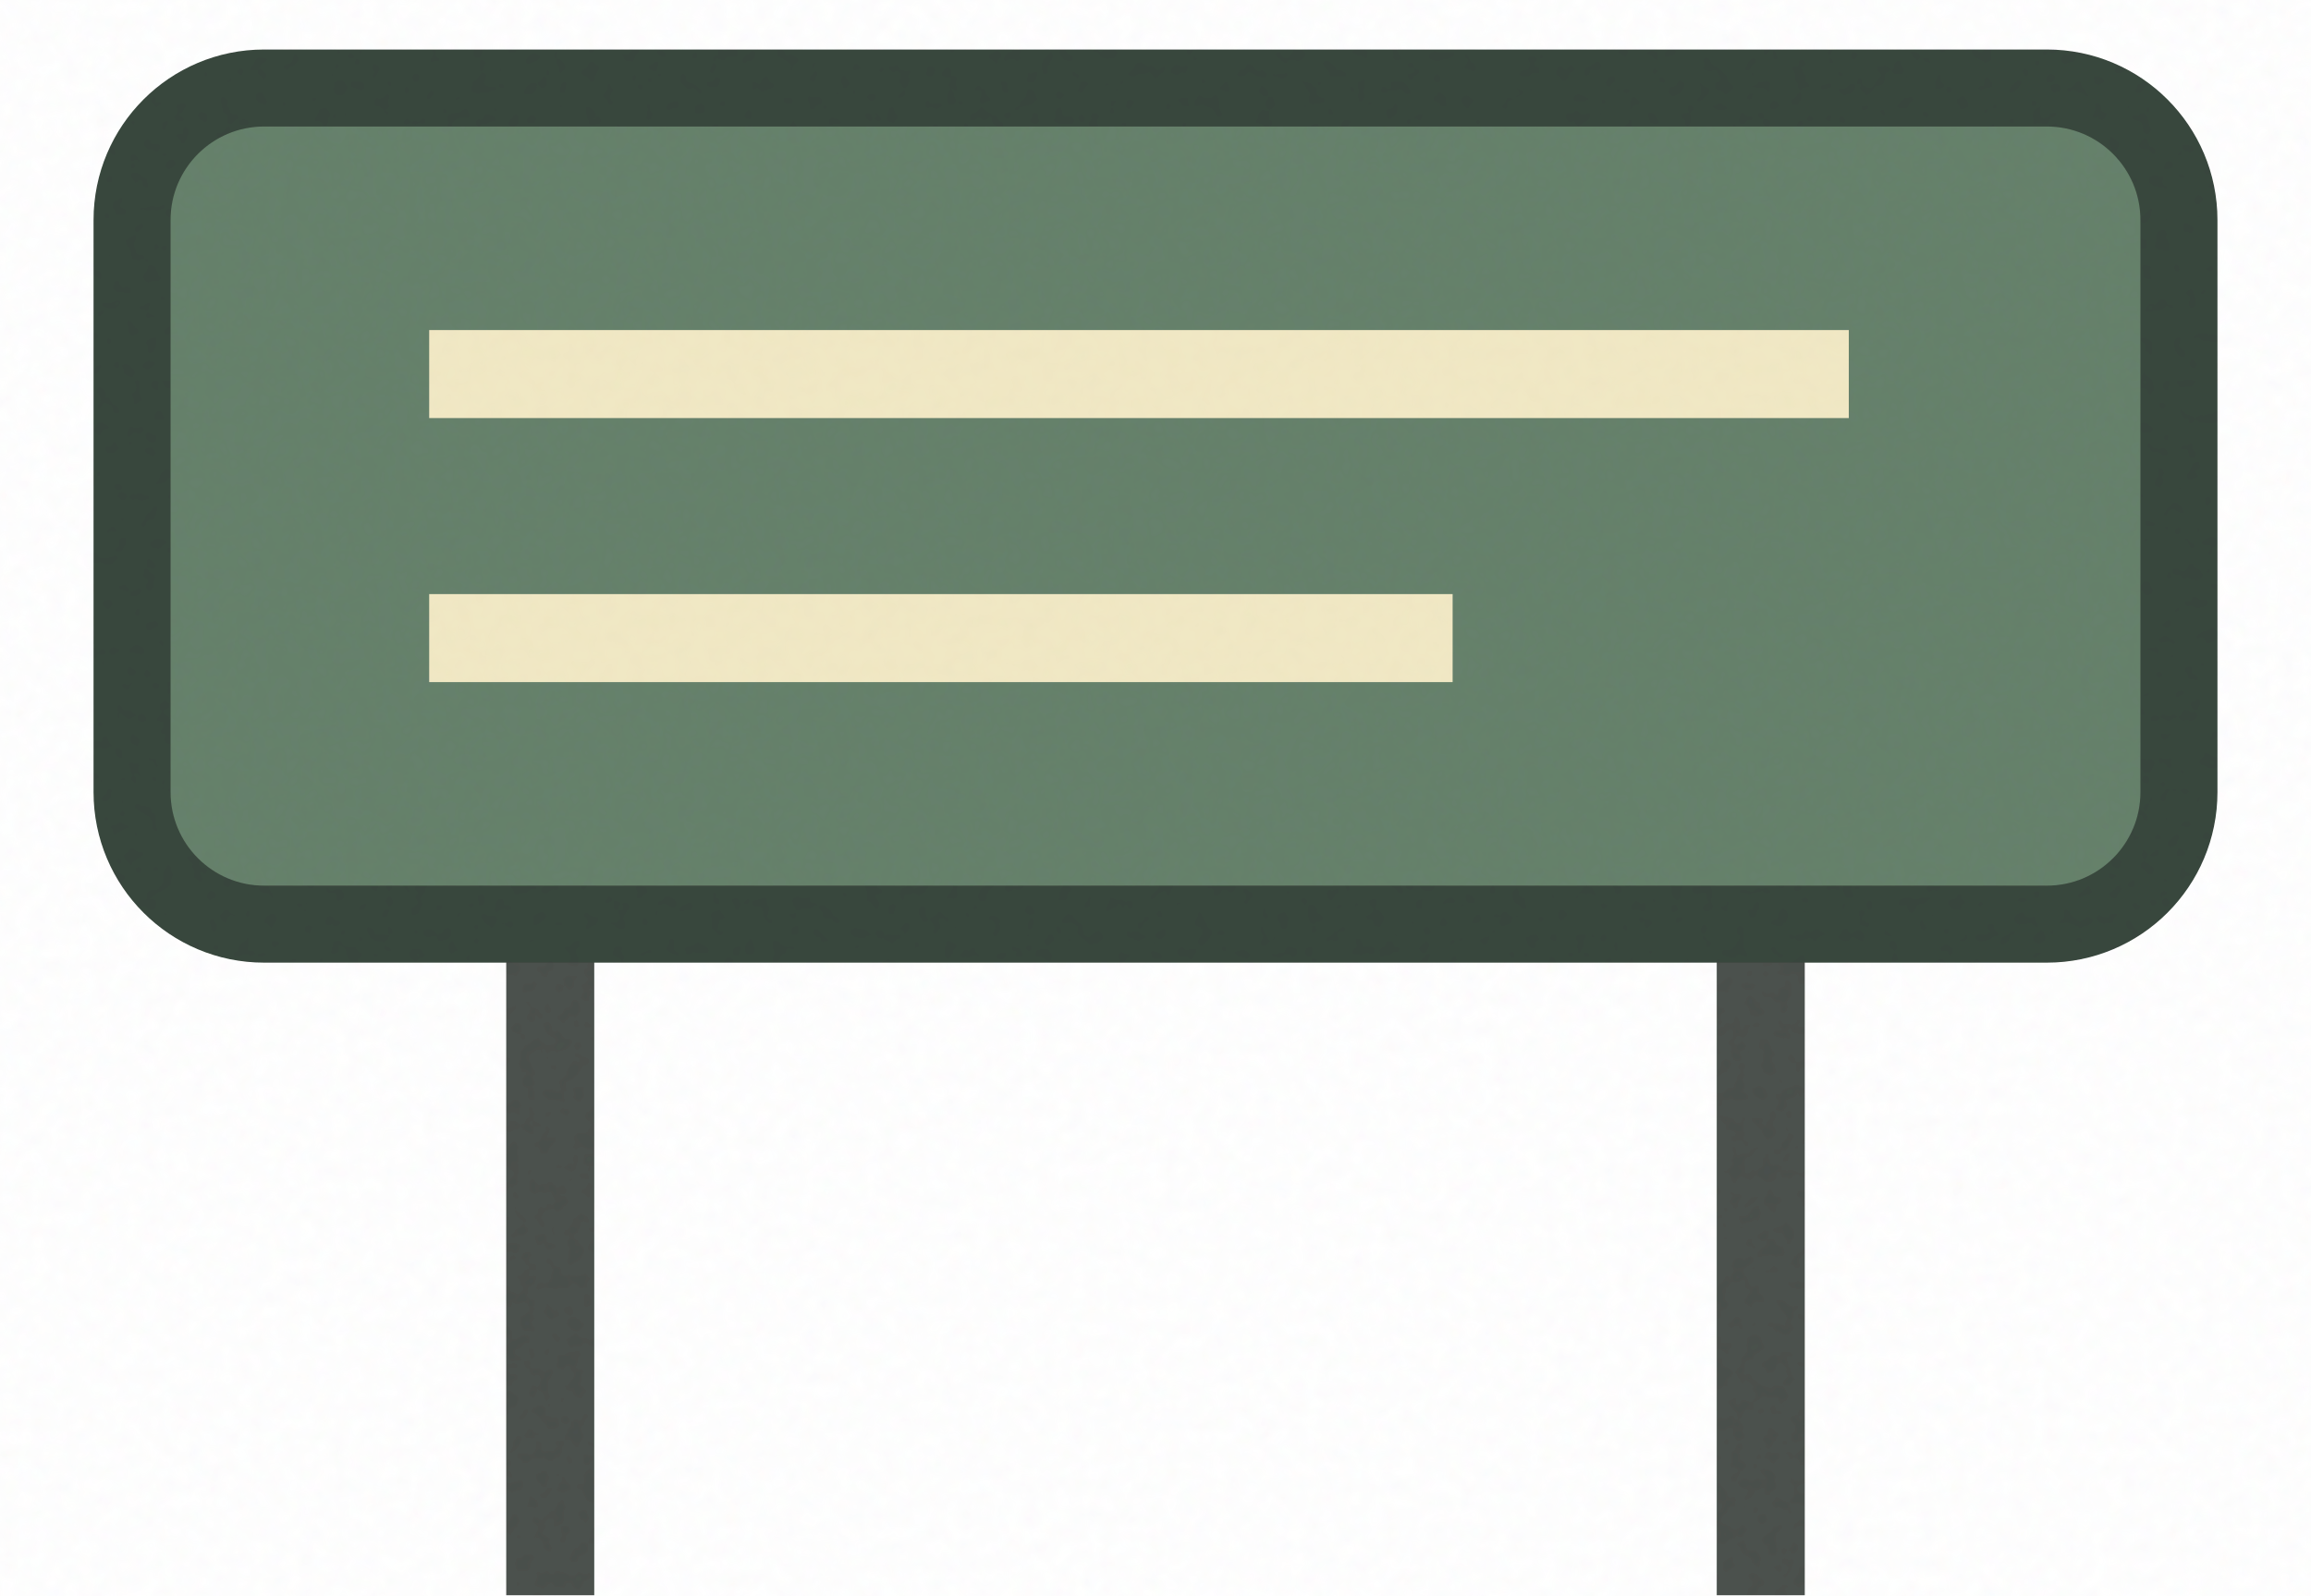
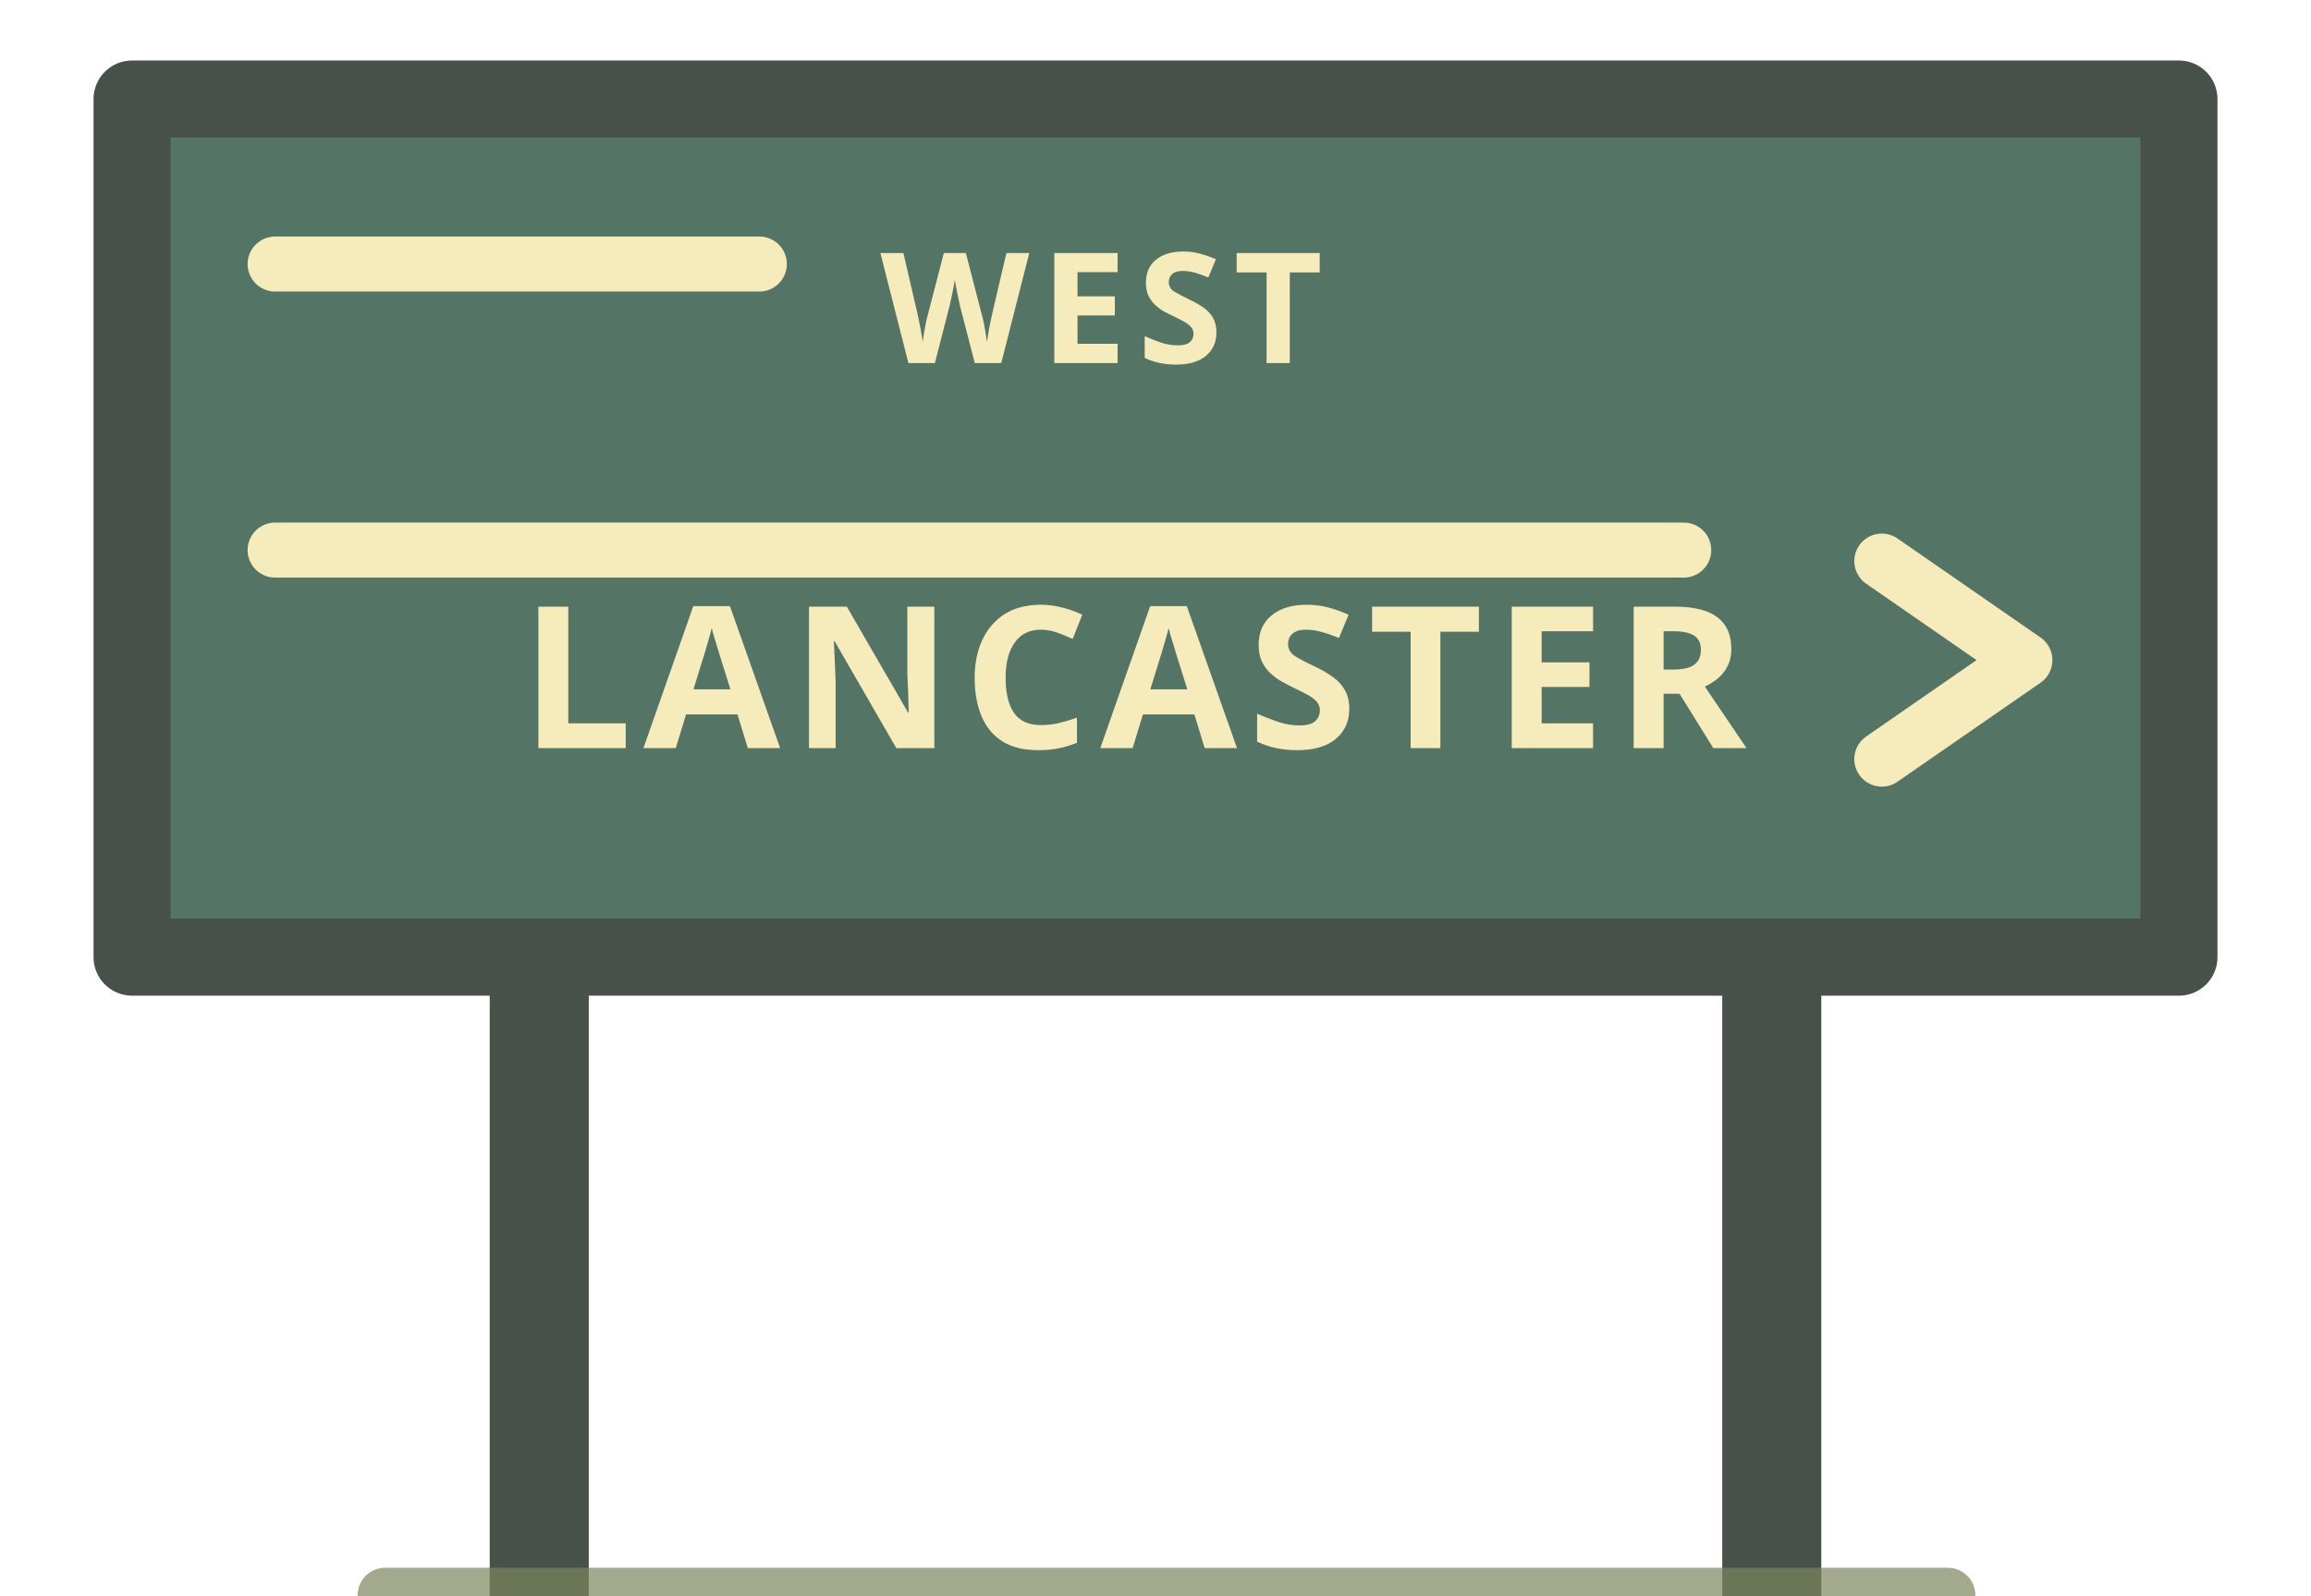
<svg xmlns="http://www.w3.org/2000/svg" width="210" height="145" viewBox="0 0 210 145">
-   <defs>
-     <filter id="paper" x="-10%" y="-10%" width="120%" height="120%">
-       <feTurbulence baseFrequency=".7" numOctaves="2" seed="7" type="fractalNoise" result="n" />
-       <feColorMatrix in="n" values="1 0 0 0 0 0 1 0 0 0 0 0 1 0 0 0 0 0 .045 0" />
-       <feBlend in="SourceGraphic" mode="multiply" />
-     </filter>
-   </defs>
-   <g filter="url(#paper)">
-     <g stroke="#4c514d" stroke-width="8">
-       <path d="M50 72v73m110-73v73" />
-     </g>
-     <rect x="12" y="8" width="186" height="76" rx="12" fill="#66816c" stroke="#39473c" stroke-width="7" />
-     <path d="M39 34h129M39 58h93" stroke="#f1e8c4" stroke-width="8" />
+   <g stroke="#48504a" stroke-linecap="round" stroke-linejoin="round">
+     <path d="M49 77v68m112-68v68" fill="none" stroke-width="9" />
+     <path d="M12 9h186v78H12z" fill="#547565" stroke-width="7" />
+     <path d="M25 24h44M25 50h128" fill="none" stroke="#f6ebbb" stroke-width="5" />
  </g>
+   <text x="80" y="33" fill="#f6ebbb" font-family="sans-serif" font-size="14" font-weight="700" letter-spacing="1">WEST</text>
+   <text x="103" y="68" text-anchor="middle" fill="#f6ebbb" font-family="sans-serif" font-size="18" font-weight="700" letter-spacing="1">LANCASTER</text>
+   <path d="m171 51 13 9-13 9" fill="none" stroke="#f6ebbb" stroke-width="5" stroke-linecap="round" stroke-linejoin="round" />
+   <path d="M35 145h142" stroke="#7b845d" stroke-width="5" stroke-linecap="round" opacity=".7" />
</svg>
